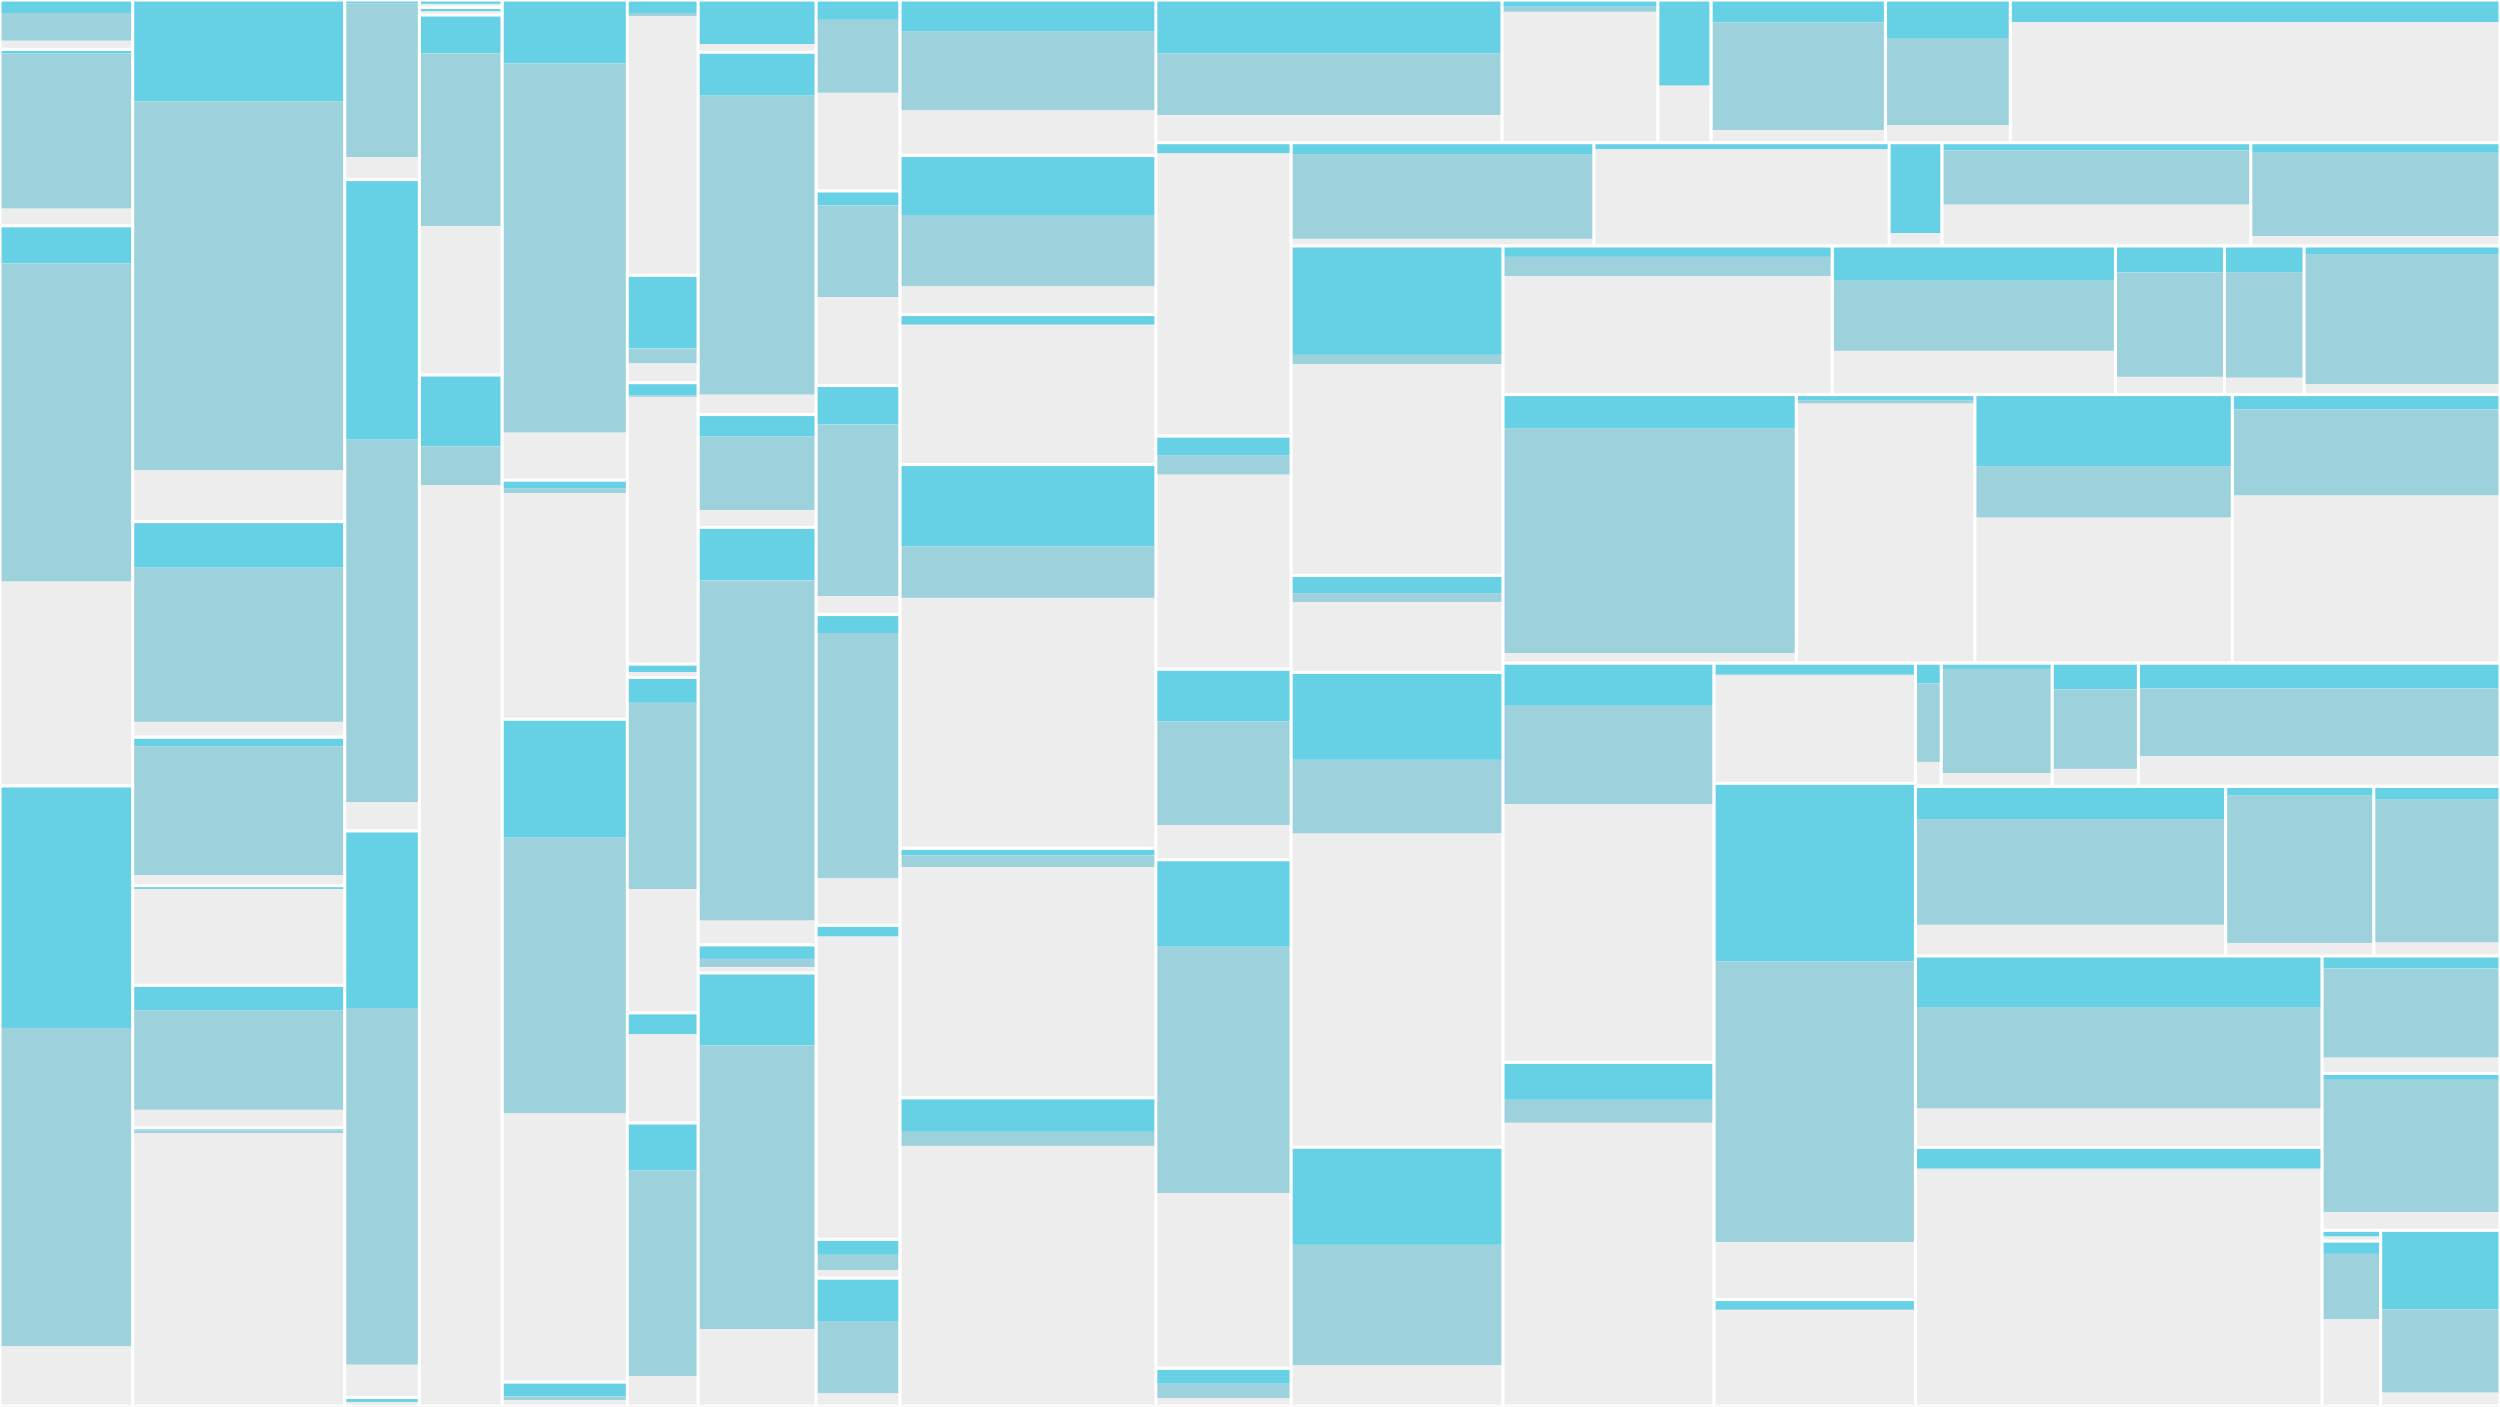
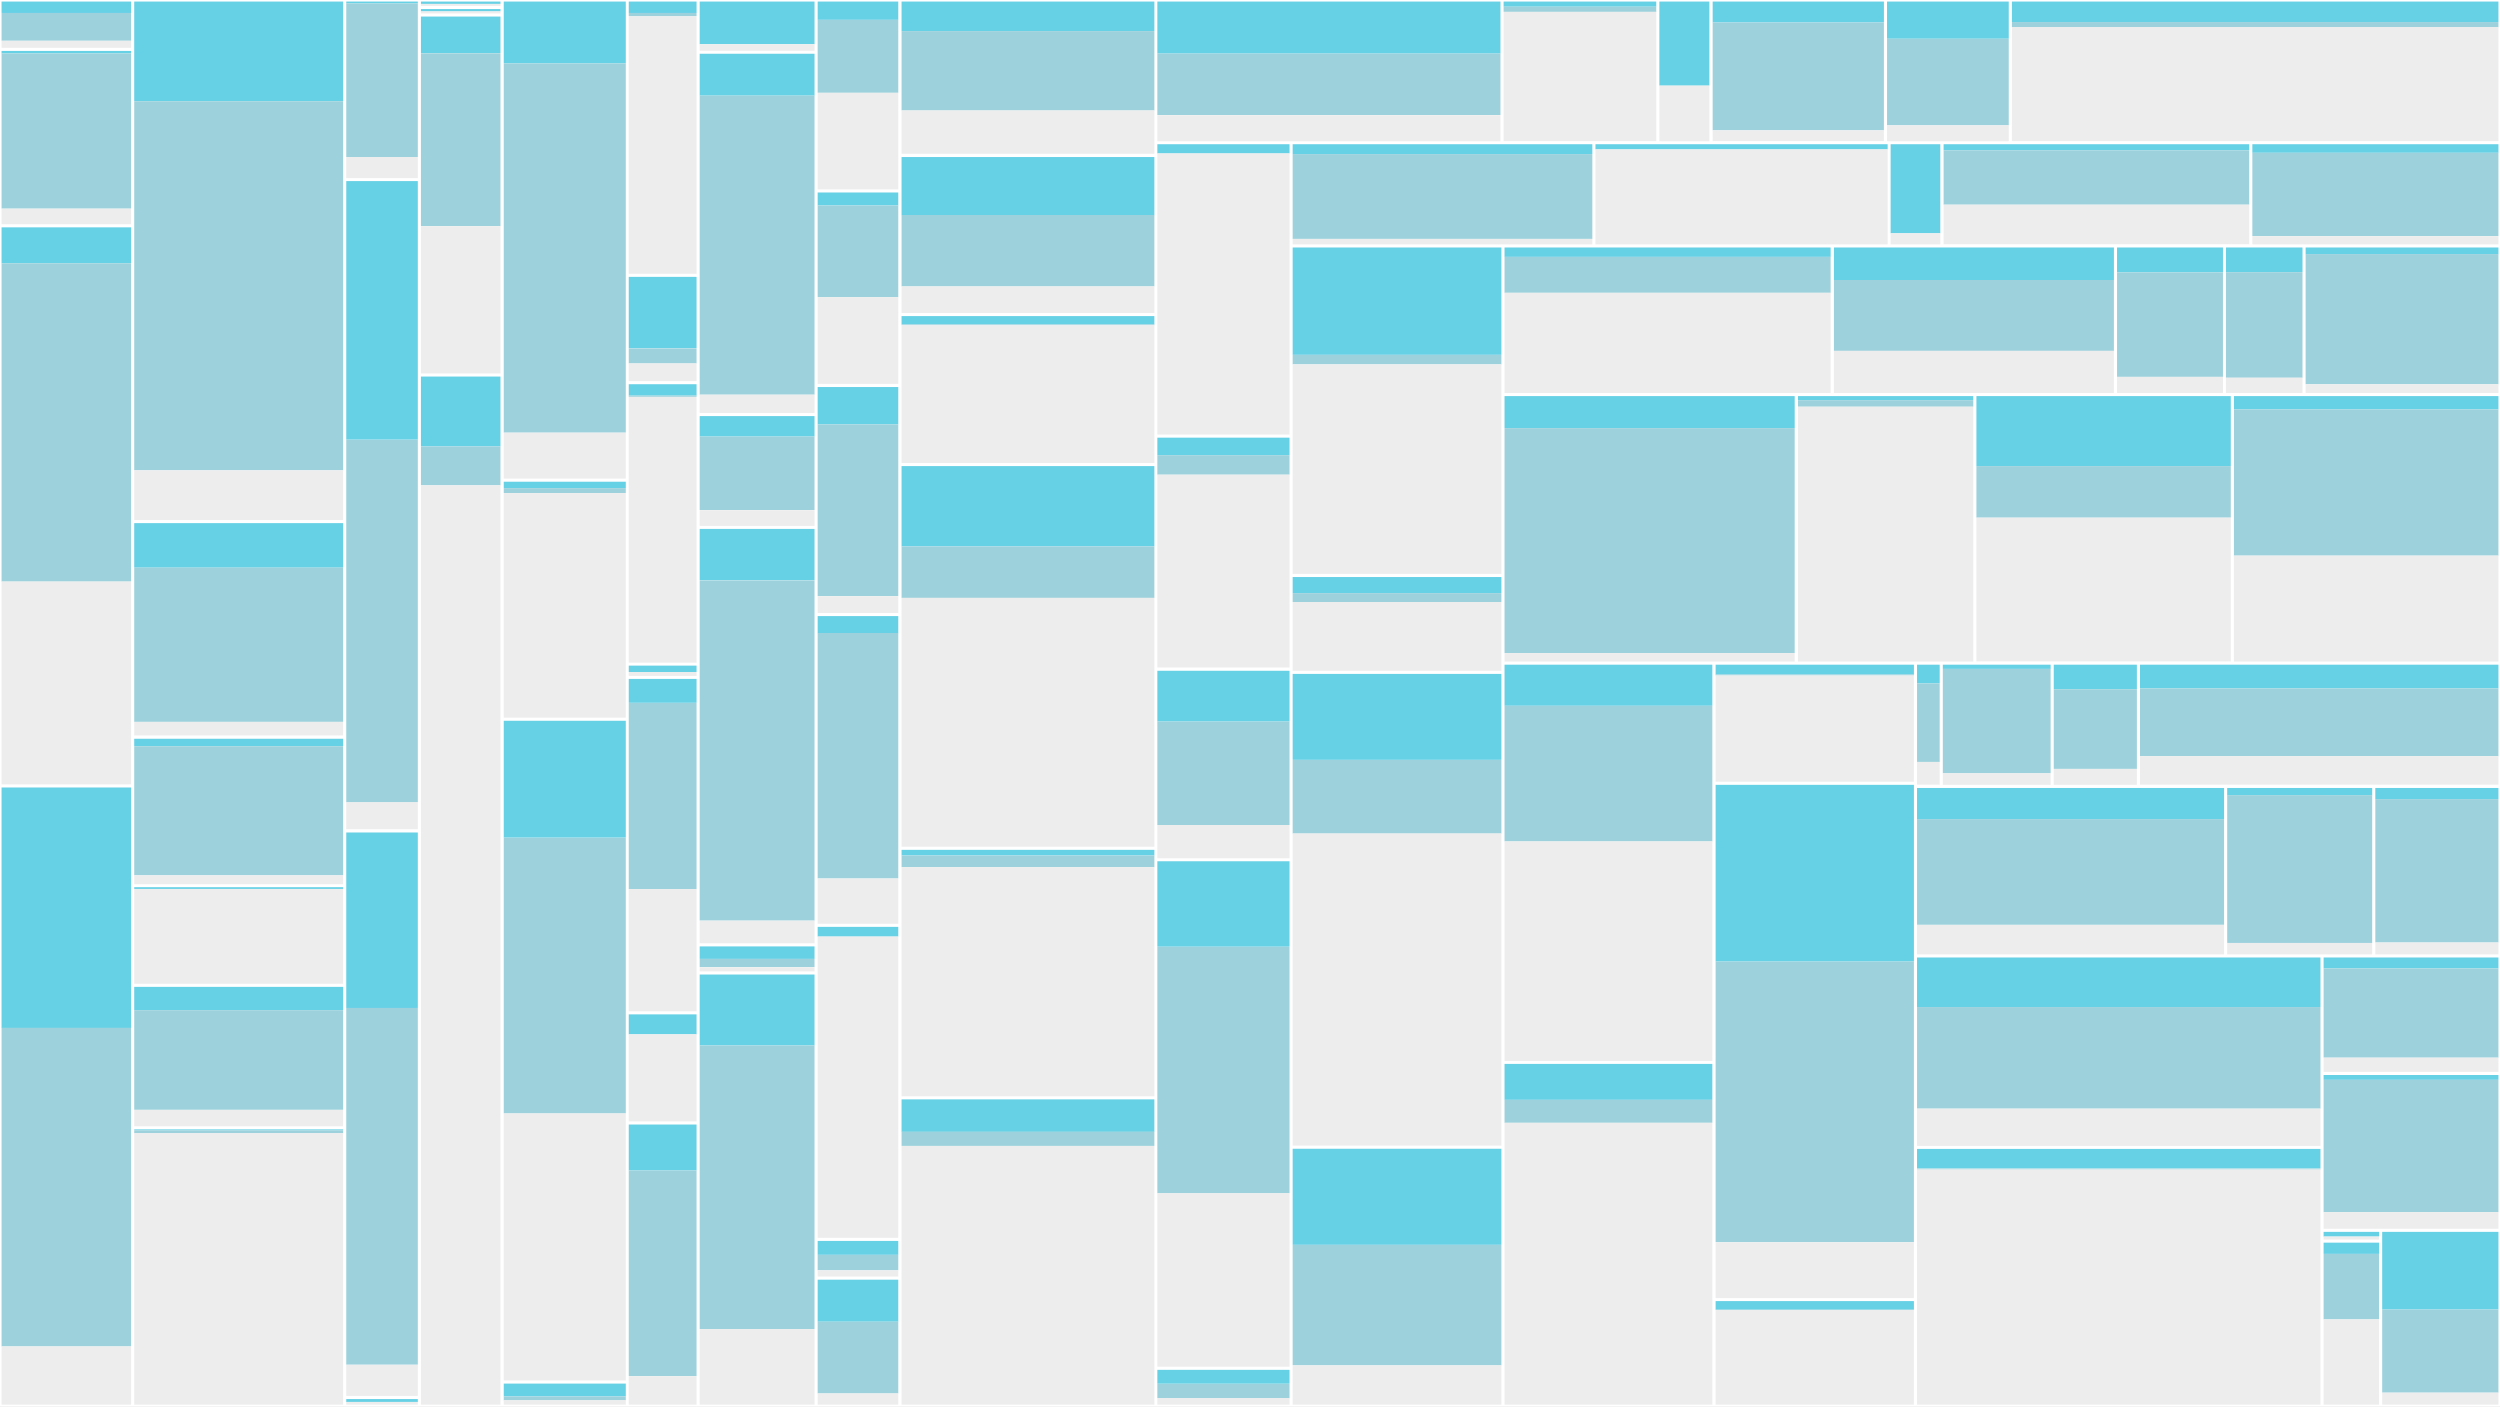
<svg xmlns="http://www.w3.org/2000/svg" viewBox="0 0 1600 900" width="1600" height="900" role="img" aria-label="Decoded overlay code coverage box tree, cyan band">
  <rect x="0" y="0" width="1600" height="900" fill="#ffffff" />
  <rect x="1" y="1" width="82.9" height="7.3" style="fill:hsl(190, 71%, 65%);fill:oklch(0.645 0.128 200)" />
  <rect x="1" y="8.3" width="82.9" height="17.8" style="fill:hsl(190, 48%, 74%);fill:oklch(0.740 0.085 200)" />
  <rect x="1" y="26.1" width="82.9" height="4.5" style="fill:hsl(190, 0%, 93%);fill:oklch(0.930 0.000 200)" />
  <rect x="1" y="32.6" width="82.9" height="1.6" style="fill:hsl(190, 71%, 65%);fill:oklch(0.645 0.128 200)" />
  <rect x="1" y="34.2" width="82.9" height="99.3" style="fill:hsl(190, 48%, 74%);fill:oklch(0.740 0.085 200)" />
  <rect x="1" y="133.6" width="82.9" height="9.9" style="fill:hsl(190, 0%, 93%);fill:oklch(0.930 0.000 200)" />
  <rect x="1" y="145.5" width="82.9" height="23" style="fill:hsl(190, 71%, 65%);fill:oklch(0.645 0.128 200)" />
  <rect x="1" y="168.5" width="82.9" height="203.7" style="fill:hsl(190, 48%, 74%);fill:oklch(0.740 0.085 200)" />
  <rect x="1" y="372.2" width="82.9" height="129.8" style="fill:hsl(190, 0%, 93%);fill:oklch(0.930 0.000 200)" />
  <rect x="1" y="504" width="82.9" height="153.9" style="fill:hsl(190, 71%, 65%);fill:oklch(0.645 0.128 200)" />
  <rect x="1" y="657.8" width="82.9" height="203.9" style="fill:hsl(190, 48%, 74%);fill:oklch(0.740 0.085 200)" />
  <rect x="1" y="861.7" width="82.9" height="37.3" style="fill:hsl(190, 0%, 93%);fill:oklch(0.930 0.000 200)" />
  <rect x="85.9" y="1" width="133.7" height="63.8" style="fill:hsl(190, 71%, 65%);fill:oklch(0.645 0.128 200)" />
  <rect x="85.9" y="64.8" width="133.7" height="236.2" style="fill:hsl(190, 48%, 74%);fill:oklch(0.740 0.085 200)" />
  <rect x="85.9" y="301" width="133.7" height="31.8" style="fill:hsl(190, 0%, 93%);fill:oklch(0.930 0.000 200)" />
  <rect x="85.9" y="334.8" width="133.7" height="28.5" style="fill:hsl(190, 71%, 65%);fill:oklch(0.645 0.128 200)" />
  <rect x="85.9" y="363.3" width="133.7" height="98.7" style="fill:hsl(190, 48%, 74%);fill:oklch(0.740 0.085 200)" />
  <rect x="85.9" y="462" width="133.7" height="8.7" style="fill:hsl(190, 0%, 93%);fill:oklch(0.930 0.000 200)" />
  <rect x="85.9" y="472.8" width="133.7" height="4.8" style="fill:hsl(190, 71%, 65%);fill:oklch(0.645 0.128 200)" />
  <rect x="85.9" y="477.6" width="133.7" height="82.6" style="fill:hsl(190, 48%, 74%);fill:oklch(0.740 0.085 200)" />
  <rect x="85.9" y="560.2" width="133.7" height="5.7" style="fill:hsl(190, 0%, 93%);fill:oklch(0.930 0.000 200)" />
  <rect x="85.9" y="567.8" width="133.7" height="1.1" style="fill:hsl(190, 71%, 65%);fill:oklch(0.645 0.128 200)" />
  <rect x="85.9" y="569" width="133.7" height="60.6" style="fill:hsl(190, 0%, 93%);fill:oklch(0.930 0.000 200)" />
  <rect x="85.9" y="631.6" width="133.7" height="14.9" style="fill:hsl(190, 71%, 65%);fill:oklch(0.645 0.128 200)" />
  <rect x="85.9" y="646.5" width="133.7" height="63.8" style="fill:hsl(190, 48%, 74%);fill:oklch(0.740 0.085 200)" />
  <rect x="85.9" y="710.3" width="133.7" height="10.5" style="fill:hsl(190, 0%, 93%);fill:oklch(0.930 0.000 200)" />
  <rect x="85.9" y="722.8" width="133.7" height="0.6" style="fill:hsl(190, 71%, 65%);fill:oklch(0.645 0.128 200)" />
  <rect x="85.9" y="723.4" width="133.7" height="1.9" style="fill:hsl(190, 48%, 74%);fill:oklch(0.740 0.085 200)" />
  <rect x="85.9" y="725.2" width="133.7" height="173.8" style="fill:hsl(190, 0%, 93%);fill:oklch(0.930 0.000 200)" />
  <rect x="221.6" y="1" width="45.8" height="1.2" style="fill:hsl(190, 71%, 65%);fill:oklch(0.645 0.128 200)" />
  <rect x="221.6" y="2.2" width="45.8" height="98.3" style="fill:hsl(190, 48%, 74%);fill:oklch(0.740 0.085 200)" />
  <rect x="221.6" y="100.5" width="45.8" height="13.5" style="fill:hsl(190, 0%, 93%);fill:oklch(0.930 0.000 200)" />
  <rect x="221.6" y="115.9" width="45.8" height="165.5" style="fill:hsl(190, 71%, 65%);fill:oklch(0.645 0.128 200)" />
  <rect x="221.6" y="281.5" width="45.8" height="232" style="fill:hsl(190, 48%, 74%);fill:oklch(0.740 0.085 200)" />
  <rect x="221.6" y="513.4" width="45.8" height="17.3" style="fill:hsl(190, 0%, 93%);fill:oklch(0.930 0.000 200)" />
  <rect x="221.6" y="532.8" width="45.8" height="112.3" style="fill:hsl(190, 71%, 65%);fill:oklch(0.645 0.128 200)" />
  <rect x="221.6" y="645.1" width="45.8" height="228.3" style="fill:hsl(190, 48%, 74%);fill:oklch(0.740 0.085 200)" />
  <rect x="221.6" y="873.5" width="45.8" height="19.9" style="fill:hsl(190, 0%, 93%);fill:oklch(0.930 0.000 200)" />
  <rect x="221.6" y="895.4" width="45.8" height="1.9" style="fill:hsl(190, 71%, 65%);fill:oklch(0.645 0.128 200)" />
  <rect x="221.6" y="897.2" width="45.8" height="1.8" style="fill:hsl(190, 0%, 93%);fill:oklch(0.930 0.000 200)" />
  <rect x="269.4" y="1" width="50.9" height="1.5" style="fill:hsl(190, 71%, 65%);fill:oklch(0.645 0.128 200)" />
  <rect x="269.4" y="2.5" width="50.9" height="1.3" style="fill:hsl(190, 0%, 93%);fill:oklch(0.930 0.000 200)" />
  <rect x="269.4" y="5.8" width="50.9" height="1.5" style="fill:hsl(190, 71%, 65%);fill:oklch(0.645 0.128 200)" />
  <rect x="269.4" y="7.3" width="50.9" height="1.3" style="fill:hsl(190, 0%, 93%);fill:oklch(0.930 0.000 200)" />
  <rect x="269.4" y="10.6" width="50.9" height="23.4" style="fill:hsl(190, 71%, 65%);fill:oklch(0.645 0.128 200)" />
  <rect x="269.4" y="34.1" width="50.9" height="110.6" style="fill:hsl(190, 48%, 74%);fill:oklch(0.740 0.085 200)" />
  <rect x="269.4" y="144.7" width="50.9" height="94.3" style="fill:hsl(190, 0%, 93%);fill:oklch(0.930 0.000 200)" />
  <rect x="269.4" y="241" width="50.9" height="44.7" style="fill:hsl(190, 71%, 65%);fill:oklch(0.645 0.128 200)" />
  <rect x="269.4" y="285.7" width="50.9" height="24.9" style="fill:hsl(190, 48%, 74%);fill:oklch(0.740 0.085 200)" />
  <rect x="269.4" y="310.6" width="50.9" height="588.4" style="fill:hsl(190, 0%, 93%);fill:oklch(0.930 0.000 200)" />
  <rect x="322.4" y="1" width="78.1" height="39.6" style="fill:hsl(190, 71%, 65%);fill:oklch(0.645 0.128 200)" />
  <rect x="322.4" y="40.6" width="78.1" height="236.3" style="fill:hsl(190, 48%, 74%);fill:oklch(0.740 0.085 200)" />
  <rect x="322.4" y="276.9" width="78.1" height="29.4" style="fill:hsl(190, 0%, 93%);fill:oklch(0.930 0.000 200)" />
  <rect x="322.4" y="308.3" width="78.1" height="4.1" style="fill:hsl(190, 71%, 65%);fill:oklch(0.645 0.128 200)" />
  <rect x="322.4" y="312.4" width="78.1" height="3.2" style="fill:hsl(190, 48%, 74%);fill:oklch(0.740 0.085 200)" />
  <rect x="322.4" y="315.6" width="78.1" height="143.7" style="fill:hsl(190, 0%, 93%);fill:oklch(0.930 0.000 200)" />
  <rect x="322.4" y="461.3" width="78.1" height="74.8" style="fill:hsl(190, 71%, 65%);fill:oklch(0.645 0.128 200)" />
  <rect x="322.4" y="536.2" width="78.1" height="176.4" style="fill:hsl(190, 48%, 74%);fill:oklch(0.740 0.085 200)" />
  <rect x="322.4" y="712.6" width="78.1" height="170.9" style="fill:hsl(190, 0%, 93%);fill:oklch(0.930 0.000 200)" />
  <rect x="322.4" y="885.5" width="78.1" height="8.2" style="fill:hsl(190, 71%, 65%);fill:oklch(0.645 0.128 200)" />
  <rect x="322.4" y="893.7" width="78.1" height="2.5" style="fill:hsl(190, 48%, 74%);fill:oklch(0.740 0.085 200)" />
  <rect x="322.4" y="896.1" width="78.1" height="2.9" style="fill:hsl(190, 0%, 93%);fill:oklch(0.930 0.000 200)" />
  <rect x="402.4" y="1" width="43.4" height="7.3" style="fill:hsl(190, 71%, 65%);fill:oklch(0.645 0.128 200)" />
  <rect x="402.4" y="8.3" width="43.4" height="2.1" style="fill:hsl(190, 48%, 74%);fill:oklch(0.740 0.085 200)" />
  <rect x="402.4" y="10.4" width="43.4" height="164.8" style="fill:hsl(190, 0%, 93%);fill:oklch(0.930 0.000 200)" />
  <rect x="402.4" y="177.2" width="43.4" height="45.7" style="fill:hsl(190, 71%, 65%);fill:oklch(0.645 0.128 200)" />
  <rect x="402.4" y="223" width="43.4" height="9.6" style="fill:hsl(190, 48%, 74%);fill:oklch(0.740 0.085 200)" />
  <rect x="402.4" y="232.6" width="43.4" height="11.3" style="fill:hsl(190, 0%, 93%);fill:oklch(0.930 0.000 200)" />
  <rect x="402.4" y="245.9" width="43.4" height="7.3" style="fill:hsl(190, 71%, 65%);fill:oklch(0.645 0.128 200)" />
  <rect x="402.4" y="253.2" width="43.4" height="0.8" style="fill:hsl(190, 48%, 74%);fill:oklch(0.740 0.085 200)" />
  <rect x="402.4" y="254" width="43.4" height="170.1" style="fill:hsl(190, 0%, 93%);fill:oklch(0.930 0.000 200)" />
  <rect x="402.4" y="426" width="43.4" height="4.1" style="fill:hsl(190, 71%, 65%);fill:oklch(0.645 0.128 200)" />
  <rect x="402.4" y="430.1" width="43.4" height="2.5" style="fill:hsl(190, 0%, 93%);fill:oklch(0.930 0.000 200)" />
  <rect x="402.4" y="434.5" width="43.4" height="15.3" style="fill:hsl(190, 71%, 65%);fill:oklch(0.645 0.128 200)" />
  <rect x="402.4" y="449.9" width="43.4" height="119.1" style="fill:hsl(190, 48%, 74%);fill:oklch(0.740 0.085 200)" />
  <rect x="402.4" y="569" width="43.4" height="78.2" style="fill:hsl(190, 0%, 93%);fill:oklch(0.930 0.000 200)" />
  <rect x="402.4" y="649.2" width="43.4" height="12.8" style="fill:hsl(190, 71%, 65%);fill:oklch(0.645 0.128 200)" />
  <rect x="402.4" y="661.9" width="43.4" height="55.8" style="fill:hsl(190, 0%, 93%);fill:oklch(0.930 0.000 200)" />
  <rect x="402.4" y="719.7" width="43.4" height="29.4" style="fill:hsl(190, 71%, 65%);fill:oklch(0.645 0.128 200)" />
  <rect x="402.4" y="749.1" width="43.4" height="131.6" style="fill:hsl(190, 48%, 74%);fill:oklch(0.740 0.085 200)" />
  <rect x="402.4" y="880.7" width="43.4" height="18.3" style="fill:hsl(190, 0%, 93%);fill:oklch(0.930 0.000 200)" />
  <rect x="447.8" y="1" width="73.5" height="27.3" style="fill:hsl(190, 71%, 65%);fill:oklch(0.645 0.128 200)" />
  <rect x="447.8" y="28.3" width="73.5" height="4.2" style="fill:hsl(190, 0%, 93%);fill:oklch(0.930 0.000 200)" />
  <rect x="447.8" y="34.4" width="73.5" height="26.8" style="fill:hsl(190, 71%, 65%);fill:oklch(0.645 0.128 200)" />
  <rect x="447.8" y="61.2" width="73.5" height="191.4" style="fill:hsl(190, 48%, 74%);fill:oklch(0.740 0.085 200)" />
  <rect x="447.8" y="252.6" width="73.5" height="11.7" style="fill:hsl(190, 0%, 93%);fill:oklch(0.930 0.000 200)" />
  <rect x="447.8" y="266.3" width="73.5" height="13.1" style="fill:hsl(190, 71%, 65%);fill:oklch(0.645 0.128 200)" />
  <rect x="447.8" y="279.4" width="73.5" height="47" style="fill:hsl(190, 48%, 74%);fill:oklch(0.740 0.085 200)" />
  <rect x="447.8" y="326.5" width="73.5" height="10.1" style="fill:hsl(190, 0%, 93%);fill:oklch(0.930 0.000 200)" />
  <rect x="447.8" y="338.5" width="73.5" height="32.9" style="fill:hsl(190, 71%, 65%);fill:oklch(0.645 0.128 200)" />
  <rect x="447.8" y="371.5" width="73.5" height="217.7" style="fill:hsl(190, 48%, 74%);fill:oklch(0.740 0.085 200)" />
  <rect x="447.8" y="589.2" width="73.5" height="14.5" style="fill:hsl(190, 0%, 93%);fill:oklch(0.930 0.000 200)" />
  <rect x="447.8" y="605.7" width="73.5" height="8" style="fill:hsl(190, 71%, 65%);fill:oklch(0.645 0.128 200)" />
  <rect x="447.8" y="613.7" width="73.5" height="5.2" style="fill:hsl(190, 48%, 74%);fill:oklch(0.740 0.085 200)" />
  <rect x="447.8" y="619" width="73.5" height="2.7" style="fill:hsl(190, 0%, 93%);fill:oklch(0.930 0.000 200)" />
  <rect x="447.8" y="623.7" width="73.5" height="45.4" style="fill:hsl(190, 71%, 65%);fill:oklch(0.645 0.128 200)" />
  <rect x="447.8" y="669.1" width="73.5" height="181.5" style="fill:hsl(190, 48%, 74%);fill:oklch(0.740 0.085 200)" />
  <rect x="447.8" y="850.6" width="73.5" height="48.4" style="fill:hsl(190, 0%, 93%);fill:oklch(0.930 0.000 200)" />
  <rect x="523.3" y="1" width="51.6" height="11.7" style="fill:hsl(190, 71%, 65%);fill:oklch(0.645 0.128 200)" />
  <rect x="523.3" y="12.7" width="51.6" height="46.7" style="fill:hsl(190, 48%, 74%);fill:oklch(0.740 0.085 200)" />
  <rect x="523.3" y="59.4" width="51.6" height="61.8" style="fill:hsl(190, 0%, 93%);fill:oklch(0.930 0.000 200)" />
  <rect x="523.3" y="123.2" width="51.6" height="8.3" style="fill:hsl(190, 71%, 65%);fill:oklch(0.645 0.128 200)" />
  <rect x="523.3" y="131.5" width="51.6" height="58.7" style="fill:hsl(190, 48%, 74%);fill:oklch(0.740 0.085 200)" />
  <rect x="523.3" y="190.2" width="51.6" height="55.5" style="fill:hsl(190, 0%, 93%);fill:oklch(0.930 0.000 200)" />
  <rect x="523.3" y="247.7" width="51.6" height="23.9" style="fill:hsl(190, 71%, 65%);fill:oklch(0.645 0.128 200)" />
  <rect x="523.3" y="271.6" width="51.6" height="109.9" style="fill:hsl(190, 48%, 74%);fill:oklch(0.740 0.085 200)" />
  <rect x="523.3" y="381.5" width="51.6" height="10.8" style="fill:hsl(190, 0%, 93%);fill:oklch(0.930 0.000 200)" />
  <rect x="523.3" y="394.3" width="51.6" height="10.9" style="fill:hsl(190, 71%, 65%);fill:oklch(0.645 0.128 200)" />
  <rect x="523.3" y="405.1" width="51.6" height="157.1" style="fill:hsl(190, 48%, 74%);fill:oklch(0.740 0.085 200)" />
  <rect x="523.3" y="562.3" width="51.6" height="28.9" style="fill:hsl(190, 0%, 93%);fill:oklch(0.930 0.000 200)" />
  <rect x="523.3" y="593.2" width="51.6" height="6.2" style="fill:hsl(190, 71%, 65%);fill:oklch(0.645 0.128 200)" />
  <rect x="523.3" y="599.4" width="51.6" height="192.8" style="fill:hsl(190, 0%, 93%);fill:oklch(0.930 0.000 200)" />
  <rect x="523.3" y="794.2" width="51.6" height="8.9" style="fill:hsl(190, 71%, 65%);fill:oklch(0.645 0.128 200)" />
  <rect x="523.3" y="803.1" width="51.6" height="9.9" style="fill:hsl(190, 48%, 74%);fill:oklch(0.740 0.085 200)" />
  <rect x="523.3" y="813" width="51.6" height="4" style="fill:hsl(190, 0%, 93%);fill:oklch(0.930 0.000 200)" />
  <rect x="523.3" y="819" width="51.6" height="26.9" style="fill:hsl(190, 71%, 65%);fill:oklch(0.645 0.128 200)" />
  <rect x="523.3" y="845.9" width="51.6" height="45.9" style="fill:hsl(190, 48%, 74%);fill:oklch(0.740 0.085 200)" />
  <rect x="523.3" y="891.8" width="51.6" height="7.2" style="fill:hsl(190, 0%, 93%);fill:oklch(0.930 0.000 200)" />
  <rect x="577" y="1" width="161.8" height="18.9" style="fill:hsl(190, 71%, 65%);fill:oklch(0.645 0.128 200)" />
  <rect x="577" y="19.9" width="161.8" height="50.8" style="fill:hsl(190, 48%, 74%);fill:oklch(0.740 0.085 200)" />
  <rect x="577" y="70.7" width="161.8" height="27.7" style="fill:hsl(190, 0%, 93%);fill:oklch(0.930 0.000 200)" />
  <rect x="577" y="100.5" width="161.8" height="37.2" style="fill:hsl(190, 71%, 65%);fill:oklch(0.645 0.128 200)" />
  <rect x="577" y="137.6" width="161.8" height="45.7" style="fill:hsl(190, 48%, 74%);fill:oklch(0.740 0.085 200)" />
  <rect x="577" y="183.3" width="161.8" height="17" style="fill:hsl(190, 0%, 93%);fill:oklch(0.930 0.000 200)" />
  <rect x="577" y="202.3" width="161.8" height="5.3" style="fill:hsl(190, 71%, 65%);fill:oklch(0.645 0.128 200)" />
  <rect x="577" y="207.6" width="161.8" height="0.6" style="fill:hsl(190, 48%, 74%);fill:oklch(0.740 0.085 200)" />
  <rect x="577" y="208.2" width="161.8" height="88.1" style="fill:hsl(190, 0%, 93%);fill:oklch(0.930 0.000 200)" />
  <rect x="577" y="298.3" width="161.8" height="51.4" style="fill:hsl(190, 71%, 65%);fill:oklch(0.645 0.128 200)" />
  <rect x="577" y="349.7" width="161.8" height="33" style="fill:hsl(190, 48%, 74%);fill:oklch(0.740 0.085 200)" />
  <rect x="577" y="382.6" width="161.8" height="159.3" style="fill:hsl(190, 0%, 93%);fill:oklch(0.930 0.000 200)" />
  <rect x="577" y="543.9" width="161.8" height="3.6" style="fill:hsl(190, 71%, 65%);fill:oklch(0.645 0.128 200)" />
  <rect x="577" y="547.5" width="161.8" height="7.5" style="fill:hsl(190, 48%, 74%);fill:oklch(0.740 0.085 200)" />
  <rect x="577" y="555" width="161.8" height="146.6" style="fill:hsl(190, 0%, 93%);fill:oklch(0.930 0.000 200)" />
  <rect x="577" y="703.6" width="161.8" height="20.8" style="fill:hsl(190, 71%, 65%);fill:oklch(0.645 0.128 200)" />
  <rect x="577" y="724.3" width="161.8" height="9.1" style="fill:hsl(190, 48%, 74%);fill:oklch(0.740 0.085 200)" />
  <rect x="577" y="733.4" width="161.8" height="165.6" style="fill:hsl(190, 0%, 93%);fill:oklch(0.930 0.000 200)" />
  <rect x="740.7" y="1" width="219.6" height="33.3" style="fill:hsl(190, 71%, 65%);fill:oklch(0.645 0.128 200)" />
  <rect x="740.7" y="34.3" width="219.6" height="39.3" style="fill:hsl(190, 48%, 74%);fill:oklch(0.740 0.085 200)" />
  <rect x="740.7" y="73.7" width="219.6" height="16.7" style="fill:hsl(190, 0%, 93%);fill:oklch(0.930 0.000 200)" />
  <rect x="962.3" y="1" width="97.7" height="3.3" style="fill:hsl(190, 71%, 65%);fill:oklch(0.645 0.128 200)" />
  <rect x="962.3" y="4.3" width="97.7" height="3.3" style="fill:hsl(190, 48%, 74%);fill:oklch(0.740 0.085 200)" />
  <rect x="962.3" y="7.6" width="97.7" height="82.7" style="fill:hsl(190, 0%, 93%);fill:oklch(0.930 0.000 200)" />
  <rect x="1062" y="1" width="32" height="53.8" style="fill:hsl(190, 71%, 65%);fill:oklch(0.645 0.128 200)" />
  <rect x="1062" y="54.8" width="32" height="35.6" style="fill:hsl(190, 0%, 93%);fill:oklch(0.930 0.000 200)" />
  <rect x="1096.1" y="1" width="109.6" height="13.4" style="fill:hsl(190, 71%, 65%);fill:oklch(0.645 0.128 200)" />
  <rect x="1096.1" y="14.4" width="109.6" height="69" style="fill:hsl(190, 48%, 74%);fill:oklch(0.740 0.085 200)" />
  <rect x="1096.1" y="83.4" width="109.6" height="6.9" style="fill:hsl(190, 0%, 93%);fill:oklch(0.930 0.000 200)" />
  <rect x="1207.7" y="1" width="77.9" height="23.8" style="fill:hsl(190, 71%, 65%);fill:oklch(0.645 0.128 200)" />
  <rect x="1207.7" y="24.8" width="77.9" height="55.4" style="fill:hsl(190, 48%, 74%);fill:oklch(0.740 0.085 200)" />
  <rect x="1207.7" y="80.2" width="77.9" height="10.2" style="fill:hsl(190, 0%, 93%);fill:oklch(0.930 0.000 200)" />
  <rect x="1287.6" y="1" width="311.4" height="13.1" style="fill:hsl(190, 71%, 65%);fill:oklch(0.645 0.128 200)" />
-   <rect x="1287.6" y="14.1" width="311.4" height="76.3" style="fill:hsl(190, 0%, 93%);fill:oklch(0.930 0.000 200)" />
+   <rect x="1287.6" y="14.1" width="311.4" height="3.3" style="fill:hsl(190, 48%, 74%);fill:oklch(0.740 0.085 200)" />
+   <rect x="1287.6" y="17.3" width="311.4" height="73" style="fill:hsl(190, 0%, 93%);fill:oklch(0.930 0.000 200)" />
  <rect x="740.7" y="92.3" width="84.6" height="5.9" style="fill:hsl(190, 71%, 65%);fill:oklch(0.645 0.128 200)" />
  <rect x="740.7" y="98.2" width="84.6" height="179.9" style="fill:hsl(190, 0%, 93%);fill:oklch(0.930 0.000 200)" />
  <rect x="740.7" y="280.1" width="84.6" height="11.2" style="fill:hsl(190, 71%, 65%);fill:oklch(0.645 0.128 200)" />
  <rect x="740.7" y="291.3" width="84.6" height="12.5" style="fill:hsl(190, 48%, 74%);fill:oklch(0.740 0.085 200)" />
  <rect x="740.7" y="303.8" width="84.6" height="123.4" style="fill:hsl(190, 0%, 93%);fill:oklch(0.930 0.000 200)" />
  <rect x="740.7" y="429.3" width="84.6" height="32.5" style="fill:hsl(190, 71%, 65%);fill:oklch(0.645 0.128 200)" />
  <rect x="740.7" y="461.8" width="84.6" height="66.2" style="fill:hsl(190, 48%, 74%);fill:oklch(0.740 0.085 200)" />
  <rect x="740.7" y="528" width="84.6" height="21.3" style="fill:hsl(190, 0%, 93%);fill:oklch(0.930 0.000 200)" />
  <rect x="740.7" y="551.2" width="84.6" height="54.7" style="fill:hsl(190, 71%, 65%);fill:oklch(0.645 0.128 200)" />
  <rect x="740.7" y="606" width="84.6" height="157.7" style="fill:hsl(190, 48%, 74%);fill:oklch(0.740 0.085 200)" />
  <rect x="740.7" y="763.7" width="84.6" height="111" style="fill:hsl(190, 0%, 93%);fill:oklch(0.930 0.000 200)" />
  <rect x="740.7" y="876.7" width="84.6" height="8.9" style="fill:hsl(190, 71%, 65%);fill:oklch(0.645 0.128 200)" />
  <rect x="740.7" y="885.7" width="84.6" height="9.2" style="fill:hsl(190, 48%, 74%);fill:oklch(0.740 0.085 200)" />
  <rect x="740.7" y="894.8" width="84.6" height="4.2" style="fill:hsl(190, 0%, 93%);fill:oklch(0.930 0.000 200)" />
  <rect x="827.3" y="92.3" width="191.8" height="6.3" style="fill:hsl(190, 71%, 65%);fill:oklch(0.645 0.128 200)" />
  <rect x="827.3" y="98.6" width="191.8" height="54.3" style="fill:hsl(190, 48%, 74%);fill:oklch(0.740 0.085 200)" />
  <rect x="827.3" y="152.9" width="191.8" height="3.5" style="fill:hsl(190, 0%, 93%);fill:oklch(0.930 0.000 200)" />
  <rect x="1021.1" y="92.3" width="187" height="3.3" style="fill:hsl(190, 71%, 65%);fill:oklch(0.645 0.128 200)" />
  <rect x="1021.1" y="95.6" width="187" height="60.8" style="fill:hsl(190, 0%, 93%);fill:oklch(0.930 0.000 200)" />
  <rect x="1210" y="92.3" width="31.8" height="57" style="fill:hsl(190, 71%, 65%);fill:oklch(0.645 0.128 200)" />
  <rect x="1210" y="149.3" width="31.8" height="7.1" style="fill:hsl(190, 0%, 93%);fill:oklch(0.930 0.000 200)" />
  <rect x="1243.9" y="92.3" width="195.6" height="3.9" style="fill:hsl(190, 71%, 65%);fill:oklch(0.645 0.128 200)" />
  <rect x="1243.9" y="96.2" width="195.6" height="34.8" style="fill:hsl(190, 48%, 74%);fill:oklch(0.740 0.085 200)" />
  <rect x="1243.9" y="131" width="195.6" height="25.3" style="fill:hsl(190, 0%, 93%);fill:oklch(0.930 0.000 200)" />
  <rect x="1441.5" y="92.3" width="157.5" height="5.5" style="fill:hsl(190, 71%, 65%);fill:oklch(0.645 0.128 200)" />
  <rect x="1441.5" y="97.8" width="157.5" height="53.3" style="fill:hsl(190, 48%, 74%);fill:oklch(0.740 0.085 200)" />
  <rect x="1441.5" y="151.1" width="157.5" height="5.3" style="fill:hsl(190, 0%, 93%);fill:oklch(0.930 0.000 200)" />
  <rect x="827.3" y="158.4" width="133.6" height="68.7" style="fill:hsl(190, 71%, 65%);fill:oklch(0.645 0.128 200)" />
  <rect x="827.3" y="227.1" width="133.6" height="6.1" style="fill:hsl(190, 48%, 74%);fill:oklch(0.740 0.085 200)" />
  <rect x="827.3" y="233.2" width="133.6" height="134.1" style="fill:hsl(190, 0%, 93%);fill:oklch(0.930 0.000 200)" />
  <rect x="827.3" y="369.3" width="133.6" height="10.3" style="fill:hsl(190, 71%, 65%);fill:oklch(0.645 0.128 200)" />
  <rect x="827.3" y="379.6" width="133.6" height="5.7" style="fill:hsl(190, 48%, 74%);fill:oklch(0.740 0.085 200)" />
  <rect x="827.3" y="385.3" width="133.6" height="44" style="fill:hsl(190, 0%, 93%);fill:oklch(0.930 0.000 200)" />
  <rect x="827.3" y="431.3" width="133.6" height="55" style="fill:hsl(190, 71%, 65%);fill:oklch(0.645 0.128 200)" />
  <rect x="827.3" y="486.4" width="133.6" height="47.1" style="fill:hsl(190, 48%, 74%);fill:oklch(0.740 0.085 200)" />
  <rect x="827.3" y="533.4" width="133.6" height="199.8" style="fill:hsl(190, 0%, 93%);fill:oklch(0.930 0.000 200)" />
  <rect x="827.3" y="735.2" width="133.6" height="61.5" style="fill:hsl(190, 71%, 65%);fill:oklch(0.645 0.128 200)" />
  <rect x="827.3" y="796.7" width="133.6" height="77.1" style="fill:hsl(190, 48%, 74%);fill:oklch(0.740 0.085 200)" />
  <rect x="827.3" y="873.9" width="133.6" height="25.1" style="fill:hsl(190, 0%, 93%);fill:oklch(0.930 0.000 200)" />
  <rect x="962.9" y="158.4" width="208.7" height="6" style="fill:hsl(190, 71%, 65%);fill:oklch(0.645 0.128 200)" />
-   <rect x="962.9" y="164.4" width="208.7" height="12.4" style="fill:hsl(190, 48%, 74%);fill:oklch(0.740 0.085 200)" />
-   <rect x="962.9" y="176.8" width="208.7" height="74.7" style="fill:hsl(190, 0%, 93%);fill:oklch(0.930 0.000 200)" />
+   <rect x="962.9" y="164.4" width="208.7" height="23" style="fill:hsl(190, 48%, 74%);fill:oklch(0.740 0.085 200)" />
+   <rect x="962.9" y="187.4" width="208.7" height="64.1" style="fill:hsl(190, 0%, 93%);fill:oklch(0.930 0.000 200)" />
  <rect x="1173.7" y="158.4" width="179.2" height="20.8" style="fill:hsl(190, 71%, 65%);fill:oklch(0.645 0.128 200)" />
  <rect x="1173.7" y="179.2" width="179.2" height="45.4" style="fill:hsl(190, 48%, 74%);fill:oklch(0.740 0.085 200)" />
  <rect x="1173.7" y="224.5" width="179.2" height="27" style="fill:hsl(190, 0%, 93%);fill:oklch(0.930 0.000 200)" />
  <rect x="1354.9" y="158.4" width="67.8" height="15.9" style="fill:hsl(190, 71%, 65%);fill:oklch(0.645 0.128 200)" />
  <rect x="1354.9" y="174.3" width="67.8" height="66.9" style="fill:hsl(190, 48%, 74%);fill:oklch(0.740 0.085 200)" />
  <rect x="1354.9" y="241.2" width="67.8" height="10.3" style="fill:hsl(190, 0%, 93%);fill:oklch(0.930 0.000 200)" />
  <rect x="1424.6" y="158.4" width="49" height="15.8" style="fill:hsl(190, 71%, 65%);fill:oklch(0.645 0.128 200)" />
  <rect x="1424.6" y="174.2" width="49" height="67.6" style="fill:hsl(190, 48%, 74%);fill:oklch(0.740 0.085 200)" />
  <rect x="1424.6" y="241.7" width="49" height="9.8" style="fill:hsl(190, 0%, 93%);fill:oklch(0.930 0.000 200)" />
  <rect x="1475.6" y="158.4" width="123.4" height="4.3" style="fill:hsl(190, 71%, 65%);fill:oklch(0.645 0.128 200)" />
  <rect x="1475.6" y="162.6" width="123.4" height="83.3" style="fill:hsl(190, 48%, 74%);fill:oklch(0.740 0.085 200)" />
  <rect x="1475.6" y="245.9" width="123.4" height="5.6" style="fill:hsl(190, 0%, 93%);fill:oklch(0.930 0.000 200)" />
  <rect x="962.9" y="253.5" width="185.7" height="20.5" style="fill:hsl(190, 71%, 65%);fill:oklch(0.645 0.128 200)" />
  <rect x="962.9" y="274" width="185.7" height="144" style="fill:hsl(190, 48%, 74%);fill:oklch(0.740 0.085 200)" />
  <rect x="962.9" y="418" width="185.7" height="5.4" style="fill:hsl(190, 0%, 93%);fill:oklch(0.930 0.000 200)" />
  <rect x="1150.7" y="253.5" width="112.2" height="2.6" style="fill:hsl(190, 71%, 65%);fill:oklch(0.645 0.128 200)" />
-   <rect x="1150.7" y="256.1" width="112.2" height="2.2" style="fill:hsl(190, 48%, 74%);fill:oklch(0.740 0.085 200)" />
-   <rect x="1150.7" y="258.3" width="112.2" height="165" style="fill:hsl(190, 0%, 93%);fill:oklch(0.930 0.000 200)" />
+   <rect x="1150.7" y="256.1" width="112.2" height="4.2" style="fill:hsl(190, 48%, 74%);fill:oklch(0.740 0.085 200)" />
+   <rect x="1150.7" y="260.3" width="112.2" height="163.1" style="fill:hsl(190, 0%, 93%);fill:oklch(0.930 0.000 200)" />
  <rect x="1264.9" y="253.5" width="162.8" height="44.8" style="fill:hsl(190, 71%, 65%);fill:oklch(0.645 0.128 200)" />
  <rect x="1264.9" y="298.3" width="162.8" height="33" style="fill:hsl(190, 48%, 74%);fill:oklch(0.740 0.085 200)" />
  <rect x="1264.9" y="331.3" width="162.8" height="92" style="fill:hsl(190, 0%, 93%);fill:oklch(0.930 0.000 200)" />
  <rect x="1429.7" y="253.5" width="169.3" height="8.5" style="fill:hsl(190, 71%, 65%);fill:oklch(0.645 0.128 200)" />
-   <rect x="1429.7" y="262" width="169.3" height="55.1" style="fill:hsl(190, 48%, 74%);fill:oklch(0.740 0.085 200)" />
-   <rect x="1429.7" y="317.1" width="169.3" height="106.3" style="fill:hsl(190, 0%, 93%);fill:oklch(0.930 0.000 200)" />
+   <rect x="1429.7" y="262" width="169.3" height="93.6" style="fill:hsl(190, 48%, 74%);fill:oklch(0.740 0.085 200)" />
+   <rect x="1429.7" y="355.6" width="169.3" height="67.8" style="fill:hsl(190, 0%, 93%);fill:oklch(0.930 0.000 200)" />
  <rect x="962.9" y="425.4" width="133" height="26.3" style="fill:hsl(190, 71%, 65%);fill:oklch(0.645 0.128 200)" />
-   <rect x="962.9" y="451.7" width="133" height="63" style="fill:hsl(190, 48%, 74%);fill:oklch(0.740 0.085 200)" />
-   <rect x="962.9" y="514.6" width="133" height="164.3" style="fill:hsl(190, 0%, 93%);fill:oklch(0.930 0.000 200)" />
+   <rect x="962.9" y="451.7" width="133" height="86.8" style="fill:hsl(190, 48%, 74%);fill:oklch(0.740 0.085 200)" />
+   <rect x="962.9" y="538.5" width="133" height="140.5" style="fill:hsl(190, 0%, 93%);fill:oklch(0.930 0.000 200)" />
  <rect x="962.9" y="680.9" width="133" height="23" style="fill:hsl(190, 71%, 65%);fill:oklch(0.645 0.128 200)" />
  <rect x="962.9" y="703.9" width="133" height="14.7" style="fill:hsl(190, 48%, 74%);fill:oklch(0.740 0.085 200)" />
  <rect x="962.9" y="718.6" width="133" height="180.4" style="fill:hsl(190, 0%, 93%);fill:oklch(0.930 0.000 200)" />
  <rect x="1098" y="425.4" width="126.9" height="6.3" style="fill:hsl(190, 71%, 65%);fill:oklch(0.645 0.128 200)" />
  <rect x="1098" y="431.6" width="126.9" height="0.7" style="fill:hsl(190, 48%, 74%);fill:oklch(0.740 0.085 200)" />
  <rect x="1098" y="432.4" width="126.9" height="67.9" style="fill:hsl(190, 0%, 93%);fill:oklch(0.930 0.000 200)" />
  <rect x="1098" y="502.3" width="126.9" height="113.1" style="fill:hsl(190, 71%, 65%);fill:oklch(0.645 0.128 200)" />
  <rect x="1098" y="615.4" width="126.9" height="179.6" style="fill:hsl(190, 48%, 74%);fill:oklch(0.740 0.085 200)" />
  <rect x="1098" y="795.1" width="126.9" height="35.7" style="fill:hsl(190, 0%, 93%);fill:oklch(0.930 0.000 200)" />
  <rect x="1098" y="832.7" width="126.9" height="5.5" style="fill:hsl(190, 71%, 65%);fill:oklch(0.645 0.128 200)" />
  <rect x="1098" y="838.2" width="126.9" height="0.2" style="fill:hsl(190, 48%, 74%);fill:oklch(0.740 0.085 200)" />
  <rect x="1098" y="838.4" width="126.9" height="60.6" style="fill:hsl(190, 0%, 93%);fill:oklch(0.930 0.000 200)" />
  <rect x="1226.9" y="425.4" width="14.5" height="12" style="fill:hsl(190, 71%, 65%);fill:oklch(0.645 0.128 200)" />
  <rect x="1226.9" y="437.4" width="14.5" height="50.3" style="fill:hsl(190, 48%, 74%);fill:oklch(0.740 0.085 200)" />
  <rect x="1226.9" y="487.6" width="14.5" height="14.6" style="fill:hsl(190, 0%, 93%);fill:oklch(0.930 0.000 200)" />
  <rect x="1243.4" y="425.4" width="69" height="2.7" style="fill:hsl(190, 71%, 65%);fill:oklch(0.645 0.128 200)" />
  <rect x="1243.4" y="428.1" width="69" height="66.8" style="fill:hsl(190, 48%, 74%);fill:oklch(0.740 0.085 200)" />
  <rect x="1243.4" y="494.9" width="69" height="7.4" style="fill:hsl(190, 0%, 93%);fill:oklch(0.930 0.000 200)" />
  <rect x="1314.4" y="425.4" width="53.2" height="15.7" style="fill:hsl(190, 71%, 65%);fill:oklch(0.645 0.128 200)" />
  <rect x="1314.4" y="441.1" width="53.2" height="51" style="fill:hsl(190, 48%, 74%);fill:oklch(0.740 0.085 200)" />
  <rect x="1314.4" y="492.1" width="53.2" height="10.2" style="fill:hsl(190, 0%, 93%);fill:oklch(0.930 0.000 200)" />
  <rect x="1369.6" y="425.4" width="229.4" height="15.2" style="fill:hsl(190, 71%, 65%);fill:oklch(0.645 0.128 200)" />
  <rect x="1369.6" y="440.6" width="229.4" height="43.4" style="fill:hsl(190, 48%, 74%);fill:oklch(0.740 0.085 200)" />
  <rect x="1369.6" y="483.9" width="229.4" height="18.3" style="fill:hsl(190, 0%, 93%);fill:oklch(0.930 0.000 200)" />
  <rect x="1226.9" y="504.3" width="196.5" height="19.9" style="fill:hsl(190, 71%, 65%);fill:oklch(0.645 0.128 200)" />
  <rect x="1226.9" y="524.2" width="196.5" height="67.7" style="fill:hsl(190, 48%, 74%);fill:oklch(0.740 0.085 200)" />
  <rect x="1226.9" y="591.9" width="196.5" height="18.9" style="fill:hsl(190, 0%, 93%);fill:oklch(0.930 0.000 200)" />
  <rect x="1425.4" y="504.3" width="92.8" height="4.7" style="fill:hsl(190, 71%, 65%);fill:oklch(0.645 0.128 200)" />
  <rect x="1425.4" y="508.9" width="92.8" height="94.6" style="fill:hsl(190, 48%, 74%);fill:oklch(0.740 0.085 200)" />
  <rect x="1425.4" y="603.5" width="92.8" height="7.3" style="fill:hsl(190, 0%, 93%);fill:oklch(0.930 0.000 200)" />
  <rect x="1520.2" y="504.3" width="78.8" height="7.1" style="fill:hsl(190, 71%, 65%);fill:oklch(0.645 0.128 200)" />
  <rect x="1520.2" y="511.4" width="78.8" height="91.8" style="fill:hsl(190, 48%, 74%);fill:oklch(0.740 0.085 200)" />
  <rect x="1520.2" y="603.2" width="78.8" height="7.6" style="fill:hsl(190, 0%, 93%);fill:oklch(0.930 0.000 200)" />
  <rect x="1226.9" y="612.8" width="258.2" height="31.7" style="fill:hsl(190, 71%, 65%);fill:oklch(0.645 0.128 200)" />
  <rect x="1226.9" y="644.5" width="258.2" height="65" style="fill:hsl(190, 48%, 74%);fill:oklch(0.740 0.085 200)" />
  <rect x="1226.9" y="709.6" width="258.2" height="23.8" style="fill:hsl(190, 0%, 93%);fill:oklch(0.930 0.000 200)" />
  <rect x="1226.9" y="735.3" width="258.2" height="12.5" style="fill:hsl(190, 71%, 65%);fill:oklch(0.645 0.128 200)" />
  <rect x="1226.9" y="747.9" width="258.2" height="0.6" style="fill:hsl(190, 48%, 74%);fill:oklch(0.740 0.085 200)" />
  <rect x="1226.9" y="748.5" width="258.2" height="150.5" style="fill:hsl(190, 0%, 93%);fill:oklch(0.930 0.000 200)" />
  <rect x="1487.1" y="612.8" width="111.9" height="7" style="fill:hsl(190, 71%, 65%);fill:oklch(0.645 0.128 200)" />
  <rect x="1487.1" y="619.8" width="111.9" height="57.1" style="fill:hsl(190, 48%, 74%);fill:oklch(0.740 0.085 200)" />
  <rect x="1487.1" y="676.9" width="111.9" height="9.1" style="fill:hsl(190, 0%, 93%);fill:oklch(0.930 0.000 200)" />
  <rect x="1487.1" y="688" width="111.9" height="3.1" style="fill:hsl(190, 71%, 65%);fill:oklch(0.645 0.128 200)" />
  <rect x="1487.1" y="691.1" width="111.9" height="84.7" style="fill:hsl(190, 48%, 74%);fill:oklch(0.740 0.085 200)" />
  <rect x="1487.1" y="775.8" width="111.9" height="10.6" style="fill:hsl(190, 0%, 93%);fill:oklch(0.930 0.000 200)" />
  <rect x="1487.1" y="788.4" width="35.5" height="3" style="fill:hsl(190, 71%, 65%);fill:oklch(0.645 0.128 200)" />
  <rect x="1487.1" y="791.4" width="35.5" height="1.9" style="fill:hsl(190, 0%, 93%);fill:oklch(0.930 0.000 200)" />
  <rect x="1487.1" y="795.3" width="35.5" height="7.2" style="fill:hsl(190, 71%, 65%);fill:oklch(0.645 0.128 200)" />
  <rect x="1487.1" y="802.5" width="35.5" height="41.9" style="fill:hsl(190, 48%, 74%);fill:oklch(0.740 0.085 200)" />
  <rect x="1487.1" y="844.4" width="35.5" height="54.6" style="fill:hsl(190, 0%, 93%);fill:oklch(0.930 0.000 200)" />
  <rect x="1524.6" y="788.4" width="74.4" height="49.7" style="fill:hsl(190, 71%, 65%);fill:oklch(0.645 0.128 200)" />
  <rect x="1524.6" y="838.1" width="74.4" height="53.2" style="fill:hsl(190, 48%, 74%);fill:oklch(0.740 0.085 200)" />
  <rect x="1524.6" y="891.3" width="74.4" height="7.7" style="fill:hsl(190, 0%, 93%);fill:oklch(0.930 0.000 200)" />
</svg>
